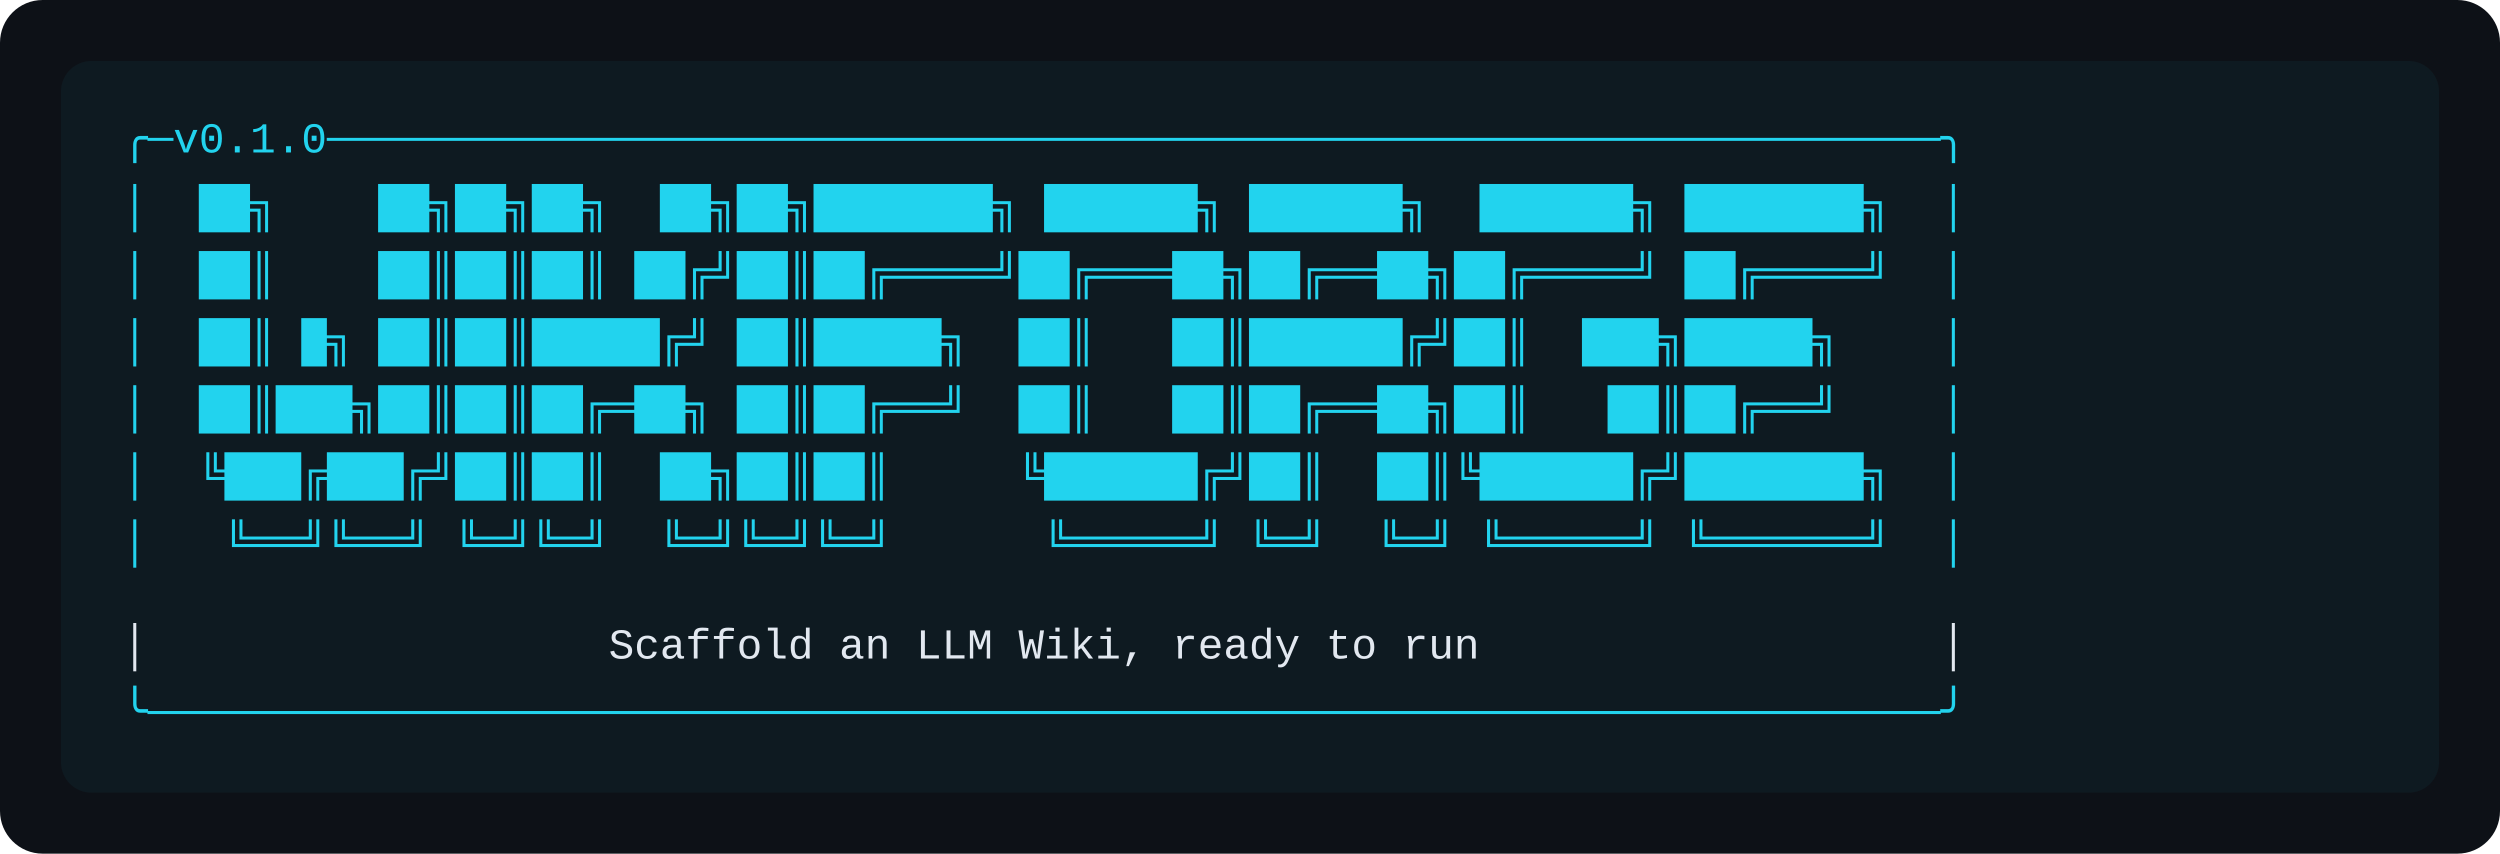
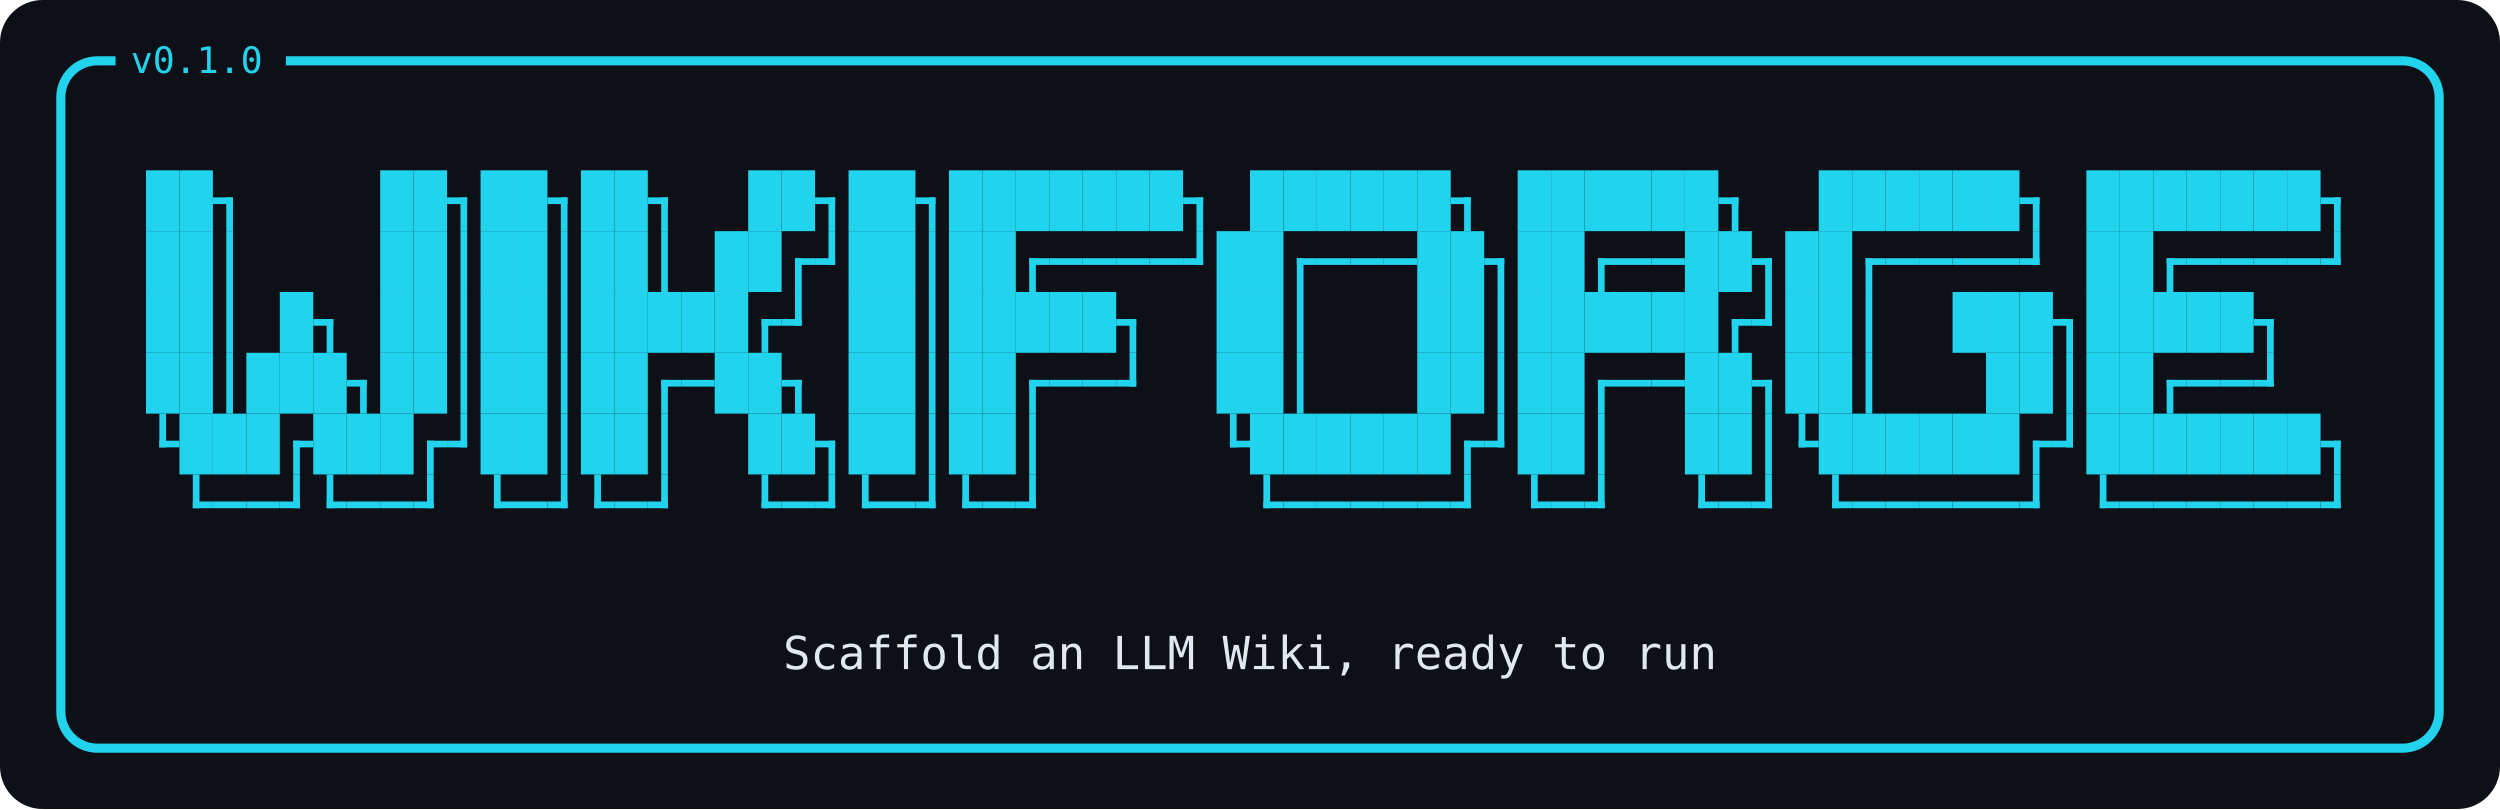
- <svg xmlns="http://www.w3.org/2000/svg" viewBox="0 0 820 280" width="820" height="280" role="img" aria-label="WikiForge — Scaffold an LLM Wiki, ready to run">
-   <defs>
-     <style>
-       .bg { fill: #0d1117; }
-       .glow { fill: #22d3ee; opacity: 0.05; }
-       .line {
-         font-family: ui-monospace, 'SFMono-Regular', Consolas, 'Liberation Mono', Menlo, 'Courier New', monospace;
-         font-size: 14px;
-         fill: #22d3ee;
-         letter-spacing: 0;
-       }
-       .tagline {
-         font-family: ui-monospace, 'SFMono-Regular', Consolas, 'Liberation Mono', Menlo, monospace;
-         font-size: 14px;
-         fill: #e2e8f0;
-       }
-     </style>
-   </defs>
-   <rect class="bg" x="0" y="0" width="820" height="280" rx="14" />
-   <rect class="glow" x="20" y="20" width="780" height="240" rx="10" />
-   <g xml:space="preserve" text-anchor="start">
-     <text class="line" x="40" y="50">╭─v0.1.0───────────────────────────────────────────────────────────────╮</text>
-     <text class="line" x="40" y="72">│  ██╗    ██╗██╗██╗  ██╗██╗███████╗ ██████╗ ██████╗  ██████╗ ███████╗  │</text>
-     <text class="line" x="40" y="94">│  ██║    ██║██║██║ ██╔╝██║██╔════╝██╔═══██╗██╔══██╗██╔════╝ ██╔════╝  │</text>
-     <text class="line" x="40" y="116">│  ██║ █╗ ██║██║█████╔╝ ██║█████╗  ██║   ██║██████╔╝██║  ███╗█████╗    │</text>
-     <text class="line" x="40" y="138">│  ██║███╗██║██║██╔═██╗ ██║██╔══╝  ██║   ██║██╔══██╗██║   ██║██╔══╝    │</text>
-     <text class="line" x="40" y="160">│  ╚███╔███╔╝██║██║  ██╗██║██║     ╚██████╔╝██║  ██║╚██████╔╝███████╗  │</text>
-     <text class="line" x="40" y="182">│   ╚══╝╚══╝ ╚═╝╚═╝  ╚═╝╚═╝╚═╝      ╚═════╝ ╚═╝  ╚═╝ ╚═════╝ ╚══════╝  │</text>
-     <text class="tagline" x="40" y="216">│                  Scaffold an LLM Wiki, ready to run                  │</text>
-     <text class="line" x="40" y="238">╰──────────────────────────────────────────────────────────────────────╯</text>
+ <svg xmlns="http://www.w3.org/2000/svg" viewBox="0 0 822 266" width="822" height="266" role="img" aria-label="WikiForge — Scaffold an LLM Wiki, ready to run">
+   <rect x="0" y="0" width="822" height="266" rx="14" fill="#0d1117" />
+   <rect x="20" y="20" width="782" height="226" rx="12" fill="none" stroke="#22d3ee" stroke-width="3" />
+   <rect x="38" y="11" width="56" height="18" fill="#0d1117" />
+   <text x="43" y="24" font-family="ui-monospace, SFMono-Regular, Menlo, Consolas, monospace" font-size="12" fill="#22d3ee" font-weight="500">v0.1.0</text>
+   <g>
+     <rect x="48" y="56" width="11" height="20" fill="#22d3ee" />
+     <rect x="59" y="56" width="11" height="20" fill="#22d3ee" />
+     <rect x="70" y="64.9" width="6.6" height="2.2" fill="#22d3ee" />
+     <rect x="74.4" y="64.9" width="2.2" height="11.1" fill="#22d3ee" />
+     <rect x="125" y="56" width="11" height="20" fill="#22d3ee" />
+     <rect x="136" y="56" width="11" height="20" fill="#22d3ee" />
+     <rect x="147" y="64.9" width="6.6" height="2.2" fill="#22d3ee" />
+     <rect x="151.4" y="64.9" width="2.2" height="11.1" fill="#22d3ee" />
+     <rect x="158" y="56" width="11" height="20" fill="#22d3ee" />
+     <rect x="169" y="56" width="11" height="20" fill="#22d3ee" />
+     <rect x="180" y="64.9" width="6.6" height="2.2" fill="#22d3ee" />
+     <rect x="184.4" y="64.9" width="2.2" height="11.1" fill="#22d3ee" />
+     <rect x="191" y="56" width="11" height="20" fill="#22d3ee" />
+     <rect x="202" y="56" width="11" height="20" fill="#22d3ee" />
+     <rect x="213" y="64.9" width="6.6" height="2.2" fill="#22d3ee" />
+     <rect x="217.4" y="64.9" width="2.2" height="11.1" fill="#22d3ee" />
+     <rect x="246" y="56" width="11" height="20" fill="#22d3ee" />
+     <rect x="257" y="56" width="11" height="20" fill="#22d3ee" />
+     <rect x="268" y="64.9" width="6.6" height="2.2" fill="#22d3ee" />
+     <rect x="272.4" y="64.9" width="2.2" height="11.1" fill="#22d3ee" />
+     <rect x="279" y="56" width="11" height="20" fill="#22d3ee" />
+     <rect x="290" y="56" width="11" height="20" fill="#22d3ee" />
+     <rect x="301" y="64.9" width="6.6" height="2.2" fill="#22d3ee" />
+     <rect x="305.4" y="64.9" width="2.2" height="11.1" fill="#22d3ee" />
+     <rect x="312" y="56" width="11" height="20" fill="#22d3ee" />
+     <rect x="323" y="56" width="11" height="20" fill="#22d3ee" />
+     <rect x="334" y="56" width="11" height="20" fill="#22d3ee" />
+     <rect x="345" y="56" width="11" height="20" fill="#22d3ee" />
+     <rect x="356" y="56" width="11" height="20" fill="#22d3ee" />
+     <rect x="367" y="56" width="11" height="20" fill="#22d3ee" />
+     <rect x="378" y="56" width="11" height="20" fill="#22d3ee" />
+     <rect x="389" y="64.9" width="6.6" height="2.2" fill="#22d3ee" />
+     <rect x="393.4" y="64.9" width="2.2" height="11.1" fill="#22d3ee" />
+     <rect x="411" y="56" width="11" height="20" fill="#22d3ee" />
+     <rect x="422" y="56" width="11" height="20" fill="#22d3ee" />
+     <rect x="433" y="56" width="11" height="20" fill="#22d3ee" />
+     <rect x="444" y="56" width="11" height="20" fill="#22d3ee" />
+     <rect x="455" y="56" width="11" height="20" fill="#22d3ee" />
+     <rect x="466" y="56" width="11" height="20" fill="#22d3ee" />
+     <rect x="477" y="64.9" width="6.6" height="2.2" fill="#22d3ee" />
+     <rect x="481.4" y="64.9" width="2.2" height="11.1" fill="#22d3ee" />
+     <rect x="499" y="56" width="11" height="20" fill="#22d3ee" />
+     <rect x="510" y="56" width="11" height="20" fill="#22d3ee" />
+     <rect x="521" y="56" width="11" height="20" fill="#22d3ee" />
+     <rect x="532" y="56" width="11" height="20" fill="#22d3ee" />
+     <rect x="543" y="56" width="11" height="20" fill="#22d3ee" />
+     <rect x="554" y="56" width="11" height="20" fill="#22d3ee" />
+     <rect x="565" y="64.9" width="6.6" height="2.2" fill="#22d3ee" />
+     <rect x="569.4" y="64.9" width="2.2" height="11.1" fill="#22d3ee" />
+     <rect x="598" y="56" width="11" height="20" fill="#22d3ee" />
+     <rect x="609" y="56" width="11" height="20" fill="#22d3ee" />
+     <rect x="620" y="56" width="11" height="20" fill="#22d3ee" />
+     <rect x="631" y="56" width="11" height="20" fill="#22d3ee" />
+     <rect x="642" y="56" width="11" height="20" fill="#22d3ee" />
+     <rect x="653" y="56" width="11" height="20" fill="#22d3ee" />
+     <rect x="664" y="64.9" width="6.6" height="2.2" fill="#22d3ee" />
+     <rect x="668.4" y="64.9" width="2.2" height="11.1" fill="#22d3ee" />
+     <rect x="686" y="56" width="11" height="20" fill="#22d3ee" />
+     <rect x="697" y="56" width="11" height="20" fill="#22d3ee" />
+     <rect x="708" y="56" width="11" height="20" fill="#22d3ee" />
+     <rect x="719" y="56" width="11" height="20" fill="#22d3ee" />
+     <rect x="730" y="56" width="11" height="20" fill="#22d3ee" />
+     <rect x="741" y="56" width="11" height="20" fill="#22d3ee" />
+     <rect x="752" y="56" width="11" height="20" fill="#22d3ee" />
+     <rect x="763" y="64.9" width="6.6" height="2.2" fill="#22d3ee" />
+     <rect x="767.4" y="64.9" width="2.2" height="11.1" fill="#22d3ee" />
+     <rect x="48" y="76" width="11" height="20" fill="#22d3ee" />
+     <rect x="59" y="76" width="11" height="20" fill="#22d3ee" />
+     <rect x="74.4" y="76" width="2.2" height="20" fill="#22d3ee" />
+     <rect x="125" y="76" width="11" height="20" fill="#22d3ee" />
+     <rect x="136" y="76" width="11" height="20" fill="#22d3ee" />
+     <rect x="151.4" y="76" width="2.2" height="20" fill="#22d3ee" />
+     <rect x="158" y="76" width="11" height="20" fill="#22d3ee" />
+     <rect x="169" y="76" width="11" height="20" fill="#22d3ee" />
+     <rect x="184.4" y="76" width="2.2" height="20" fill="#22d3ee" />
+     <rect x="191" y="76" width="11" height="20" fill="#22d3ee" />
+     <rect x="202" y="76" width="11" height="20" fill="#22d3ee" />
+     <rect x="217.4" y="76" width="2.2" height="20" fill="#22d3ee" />
+     <rect x="235" y="76" width="11" height="20" fill="#22d3ee" />
+     <rect x="246" y="76" width="11" height="20" fill="#22d3ee" />
+     <rect x="261.4" y="84.9" width="6.6" height="2.2" fill="#22d3ee" />
+     <rect x="261.4" y="84.9" width="2.2" height="11.1" fill="#22d3ee" />
+     <rect x="268" y="84.9" width="6.6" height="2.2" fill="#22d3ee" />
+     <rect x="272.4" y="76" width="2.2" height="11.1" fill="#22d3ee" />
+     <rect x="279" y="76" width="11" height="20" fill="#22d3ee" />
+     <rect x="290" y="76" width="11" height="20" fill="#22d3ee" />
+     <rect x="305.4" y="76" width="2.2" height="20" fill="#22d3ee" />
+     <rect x="312" y="76" width="11" height="20" fill="#22d3ee" />
+     <rect x="323" y="76" width="11" height="20" fill="#22d3ee" />
+     <rect x="338.4" y="84.9" width="6.6" height="2.2" fill="#22d3ee" />
+     <rect x="338.4" y="84.9" width="2.2" height="11.1" fill="#22d3ee" />
+     <rect x="345" y="84.9" width="11" height="2.2" fill="#22d3ee" />
+     <rect x="356" y="84.9" width="11" height="2.2" fill="#22d3ee" />
+     <rect x="367" y="84.9" width="11" height="2.2" fill="#22d3ee" />
+     <rect x="378" y="84.9" width="11" height="2.2" fill="#22d3ee" />
+     <rect x="389" y="84.9" width="6.6" height="2.2" fill="#22d3ee" />
+     <rect x="393.4" y="76" width="2.2" height="11.1" fill="#22d3ee" />
+     <rect x="400" y="76" width="11" height="20" fill="#22d3ee" />
+     <rect x="411" y="76" width="11" height="20" fill="#22d3ee" />
+     <rect x="426.4" y="84.9" width="6.6" height="2.2" fill="#22d3ee" />
+     <rect x="426.4" y="84.9" width="2.2" height="11.1" fill="#22d3ee" />
+     <rect x="433" y="84.9" width="11" height="2.2" fill="#22d3ee" />
+     <rect x="444" y="84.9" width="11" height="2.2" fill="#22d3ee" />
+     <rect x="455" y="84.9" width="11" height="2.2" fill="#22d3ee" />
+     <rect x="466" y="76" width="11" height="20" fill="#22d3ee" />
+     <rect x="477" y="76" width="11" height="20" fill="#22d3ee" />
+     <rect x="488" y="84.9" width="6.6" height="2.2" fill="#22d3ee" />
+     <rect x="492.4" y="84.9" width="2.2" height="11.1" fill="#22d3ee" />
+     <rect x="499" y="76" width="11" height="20" fill="#22d3ee" />
+     <rect x="510" y="76" width="11" height="20" fill="#22d3ee" />
+     <rect x="525.4" y="84.9" width="6.6" height="2.2" fill="#22d3ee" />
+     <rect x="525.4" y="84.9" width="2.2" height="11.1" fill="#22d3ee" />
+     <rect x="532" y="84.9" width="11" height="2.2" fill="#22d3ee" />
+     <rect x="543" y="84.9" width="11" height="2.2" fill="#22d3ee" />
+     <rect x="554" y="76" width="11" height="20" fill="#22d3ee" />
+     <rect x="565" y="76" width="11" height="20" fill="#22d3ee" />
+     <rect x="576" y="84.9" width="6.6" height="2.2" fill="#22d3ee" />
+     <rect x="580.4" y="84.9" width="2.2" height="11.1" fill="#22d3ee" />
+     <rect x="587" y="76" width="11" height="20" fill="#22d3ee" />
+     <rect x="598" y="76" width="11" height="20" fill="#22d3ee" />
+     <rect x="613.4" y="84.9" width="6.6" height="2.2" fill="#22d3ee" />
+     <rect x="613.4" y="84.9" width="2.2" height="11.1" fill="#22d3ee" />
+     <rect x="620" y="84.9" width="11" height="2.2" fill="#22d3ee" />
+     <rect x="631" y="84.9" width="11" height="2.2" fill="#22d3ee" />
+     <rect x="642" y="84.9" width="11" height="2.2" fill="#22d3ee" />
+     <rect x="653" y="84.9" width="11" height="2.2" fill="#22d3ee" />
+     <rect x="664" y="84.9" width="6.6" height="2.2" fill="#22d3ee" />
+     <rect x="668.4" y="76" width="2.2" height="11.1" fill="#22d3ee" />
+     <rect x="686" y="76" width="11" height="20" fill="#22d3ee" />
+     <rect x="697" y="76" width="11" height="20" fill="#22d3ee" />
+     <rect x="712.4" y="84.9" width="6.6" height="2.2" fill="#22d3ee" />
+     <rect x="712.4" y="84.9" width="2.2" height="11.1" fill="#22d3ee" />
+     <rect x="719" y="84.9" width="11" height="2.2" fill="#22d3ee" />
+     <rect x="730" y="84.9" width="11" height="2.2" fill="#22d3ee" />
+     <rect x="741" y="84.9" width="11" height="2.2" fill="#22d3ee" />
+     <rect x="752" y="84.9" width="11" height="2.2" fill="#22d3ee" />
+     <rect x="763" y="84.9" width="6.6" height="2.2" fill="#22d3ee" />
+     <rect x="767.4" y="76" width="2.2" height="11.1" fill="#22d3ee" />
+     <rect x="48" y="96" width="11" height="20" fill="#22d3ee" />
+     <rect x="59" y="96" width="11" height="20" fill="#22d3ee" />
+     <rect x="74.4" y="96" width="2.2" height="20" fill="#22d3ee" />
+     <rect x="92" y="96" width="11" height="20" fill="#22d3ee" />
+     <rect x="103" y="104.9" width="6.6" height="2.2" fill="#22d3ee" />
+     <rect x="107.4" y="104.9" width="2.2" height="11.1" fill="#22d3ee" />
+     <rect x="125" y="96" width="11" height="20" fill="#22d3ee" />
+     <rect x="136" y="96" width="11" height="20" fill="#22d3ee" />
+     <rect x="151.4" y="96" width="2.2" height="20" fill="#22d3ee" />
+     <rect x="158" y="96" width="11" height="20" fill="#22d3ee" />
+     <rect x="169" y="96" width="11" height="20" fill="#22d3ee" />
+     <rect x="184.4" y="96" width="2.2" height="20" fill="#22d3ee" />
+     <rect x="191" y="96" width="11" height="20" fill="#22d3ee" />
+     <rect x="202" y="96" width="11" height="20" fill="#22d3ee" />
+     <rect x="213" y="96" width="11" height="20" fill="#22d3ee" />
+     <rect x="224" y="96" width="11" height="20" fill="#22d3ee" />
+     <rect x="235" y="96" width="11" height="20" fill="#22d3ee" />
+     <rect x="250.4" y="104.9" width="6.6" height="2.2" fill="#22d3ee" />
+     <rect x="250.4" y="104.9" width="2.2" height="11.1" fill="#22d3ee" />
+     <rect x="257" y="104.9" width="6.6" height="2.2" fill="#22d3ee" />
+     <rect x="261.4" y="96" width="2.2" height="11.1" fill="#22d3ee" />
+     <rect x="279" y="96" width="11" height="20" fill="#22d3ee" />
+     <rect x="290" y="96" width="11" height="20" fill="#22d3ee" />
+     <rect x="305.4" y="96" width="2.2" height="20" fill="#22d3ee" />
+     <rect x="312" y="96" width="11" height="20" fill="#22d3ee" />
+     <rect x="323" y="96" width="11" height="20" fill="#22d3ee" />
+     <rect x="334" y="96" width="11" height="20" fill="#22d3ee" />
+     <rect x="345" y="96" width="11" height="20" fill="#22d3ee" />
+     <rect x="356" y="96" width="11" height="20" fill="#22d3ee" />
+     <rect x="367" y="104.9" width="6.6" height="2.2" fill="#22d3ee" />
+     <rect x="371.4" y="104.9" width="2.2" height="11.1" fill="#22d3ee" />
+     <rect x="400" y="96" width="11" height="20" fill="#22d3ee" />
+     <rect x="411" y="96" width="11" height="20" fill="#22d3ee" />
+     <rect x="426.4" y="96" width="2.2" height="20" fill="#22d3ee" />
+     <rect x="466" y="96" width="11" height="20" fill="#22d3ee" />
+     <rect x="477" y="96" width="11" height="20" fill="#22d3ee" />
+     <rect x="492.4" y="96" width="2.2" height="20" fill="#22d3ee" />
+     <rect x="499" y="96" width="11" height="20" fill="#22d3ee" />
+     <rect x="510" y="96" width="11" height="20" fill="#22d3ee" />
+     <rect x="521" y="96" width="11" height="20" fill="#22d3ee" />
+     <rect x="532" y="96" width="11" height="20" fill="#22d3ee" />
+     <rect x="543" y="96" width="11" height="20" fill="#22d3ee" />
+     <rect x="554" y="96" width="11" height="20" fill="#22d3ee" />
+     <rect x="569.4" y="104.9" width="6.6" height="2.2" fill="#22d3ee" />
+     <rect x="569.4" y="104.9" width="2.2" height="11.1" fill="#22d3ee" />
+     <rect x="576" y="104.9" width="6.6" height="2.2" fill="#22d3ee" />
+     <rect x="580.4" y="96" width="2.2" height="11.1" fill="#22d3ee" />
+     <rect x="587" y="96" width="11" height="20" fill="#22d3ee" />
+     <rect x="598" y="96" width="11" height="20" fill="#22d3ee" />
+     <rect x="613.4" y="96" width="2.2" height="20" fill="#22d3ee" />
+     <rect x="642" y="96" width="11" height="20" fill="#22d3ee" />
+     <rect x="653" y="96" width="11" height="20" fill="#22d3ee" />
+     <rect x="664" y="96" width="11" height="20" fill="#22d3ee" />
+     <rect x="675" y="104.9" width="6.6" height="2.2" fill="#22d3ee" />
+     <rect x="679.4" y="104.9" width="2.2" height="11.1" fill="#22d3ee" />
+     <rect x="686" y="96" width="11" height="20" fill="#22d3ee" />
+     <rect x="697" y="96" width="11" height="20" fill="#22d3ee" />
+     <rect x="708" y="96" width="11" height="20" fill="#22d3ee" />
+     <rect x="719" y="96" width="11" height="20" fill="#22d3ee" />
+     <rect x="730" y="96" width="11" height="20" fill="#22d3ee" />
+     <rect x="741" y="104.9" width="6.6" height="2.2" fill="#22d3ee" />
+     <rect x="745.4" y="104.9" width="2.2" height="11.1" fill="#22d3ee" />
+     <rect x="48" y="116" width="11" height="20" fill="#22d3ee" />
+     <rect x="59" y="116" width="11" height="20" fill="#22d3ee" />
+     <rect x="74.4" y="116" width="2.2" height="20" fill="#22d3ee" />
+     <rect x="81" y="116" width="11" height="20" fill="#22d3ee" />
+     <rect x="92" y="116" width="11" height="20" fill="#22d3ee" />
+     <rect x="103" y="116" width="11" height="20" fill="#22d3ee" />
+     <rect x="114" y="124.9" width="6.6" height="2.2" fill="#22d3ee" />
+     <rect x="118.4" y="124.9" width="2.2" height="11.1" fill="#22d3ee" />
+     <rect x="125" y="116" width="11" height="20" fill="#22d3ee" />
+     <rect x="136" y="116" width="11" height="20" fill="#22d3ee" />
+     <rect x="151.4" y="116" width="2.2" height="20" fill="#22d3ee" />
+     <rect x="158" y="116" width="11" height="20" fill="#22d3ee" />
+     <rect x="169" y="116" width="11" height="20" fill="#22d3ee" />
+     <rect x="184.4" y="116" width="2.2" height="20" fill="#22d3ee" />
+     <rect x="191" y="116" width="11" height="20" fill="#22d3ee" />
+     <rect x="202" y="116" width="11" height="20" fill="#22d3ee" />
+     <rect x="217.4" y="124.9" width="6.6" height="2.2" fill="#22d3ee" />
+     <rect x="217.4" y="124.9" width="2.2" height="11.1" fill="#22d3ee" />
+     <rect x="224" y="124.9" width="11" height="2.2" fill="#22d3ee" />
+     <rect x="235" y="116" width="11" height="20" fill="#22d3ee" />
+     <rect x="246" y="116" width="11" height="20" fill="#22d3ee" />
+     <rect x="257" y="124.9" width="6.6" height="2.2" fill="#22d3ee" />
+     <rect x="261.4" y="124.9" width="2.2" height="11.1" fill="#22d3ee" />
+     <rect x="279" y="116" width="11" height="20" fill="#22d3ee" />
+     <rect x="290" y="116" width="11" height="20" fill="#22d3ee" />
+     <rect x="305.4" y="116" width="2.2" height="20" fill="#22d3ee" />
+     <rect x="312" y="116" width="11" height="20" fill="#22d3ee" />
+     <rect x="323" y="116" width="11" height="20" fill="#22d3ee" />
+     <rect x="338.4" y="124.9" width="6.6" height="2.2" fill="#22d3ee" />
+     <rect x="338.4" y="124.9" width="2.2" height="11.1" fill="#22d3ee" />
+     <rect x="345" y="124.9" width="11" height="2.2" fill="#22d3ee" />
+     <rect x="356" y="124.9" width="11" height="2.2" fill="#22d3ee" />
+     <rect x="367" y="124.9" width="6.6" height="2.2" fill="#22d3ee" />
+     <rect x="371.4" y="116" width="2.2" height="11.1" fill="#22d3ee" />
+     <rect x="400" y="116" width="11" height="20" fill="#22d3ee" />
+     <rect x="411" y="116" width="11" height="20" fill="#22d3ee" />
+     <rect x="426.4" y="116" width="2.2" height="20" fill="#22d3ee" />
+     <rect x="466" y="116" width="11" height="20" fill="#22d3ee" />
+     <rect x="477" y="116" width="11" height="20" fill="#22d3ee" />
+     <rect x="492.4" y="116" width="2.2" height="20" fill="#22d3ee" />
+     <rect x="499" y="116" width="11" height="20" fill="#22d3ee" />
+     <rect x="510" y="116" width="11" height="20" fill="#22d3ee" />
+     <rect x="525.4" y="124.9" width="6.6" height="2.2" fill="#22d3ee" />
+     <rect x="525.4" y="124.9" width="2.2" height="11.1" fill="#22d3ee" />
+     <rect x="532" y="124.9" width="11" height="2.2" fill="#22d3ee" />
+     <rect x="543" y="124.9" width="11" height="2.2" fill="#22d3ee" />
+     <rect x="554" y="116" width="11" height="20" fill="#22d3ee" />
+     <rect x="565" y="116" width="11" height="20" fill="#22d3ee" />
+     <rect x="576" y="124.9" width="6.6" height="2.2" fill="#22d3ee" />
+     <rect x="580.4" y="124.9" width="2.2" height="11.1" fill="#22d3ee" />
+     <rect x="587" y="116" width="11" height="20" fill="#22d3ee" />
+     <rect x="598" y="116" width="11" height="20" fill="#22d3ee" />
+     <rect x="613.4" y="116" width="2.2" height="20" fill="#22d3ee" />
+     <rect x="653" y="116" width="11" height="20" fill="#22d3ee" />
+     <rect x="664" y="116" width="11" height="20" fill="#22d3ee" />
+     <rect x="679.4" y="116" width="2.2" height="20" fill="#22d3ee" />
+     <rect x="686" y="116" width="11" height="20" fill="#22d3ee" />
+     <rect x="697" y="116" width="11" height="20" fill="#22d3ee" />
+     <rect x="712.4" y="124.9" width="6.6" height="2.2" fill="#22d3ee" />
+     <rect x="712.4" y="124.9" width="2.2" height="11.1" fill="#22d3ee" />
+     <rect x="719" y="124.9" width="11" height="2.2" fill="#22d3ee" />
+     <rect x="730" y="124.9" width="11" height="2.2" fill="#22d3ee" />
+     <rect x="741" y="124.9" width="6.6" height="2.2" fill="#22d3ee" />
+     <rect x="745.4" y="116" width="2.2" height="11.1" fill="#22d3ee" />
+     <rect x="52.4" y="144.9" width="6.6" height="2.2" fill="#22d3ee" />
+     <rect x="52.4" y="136" width="2.2" height="11.1" fill="#22d3ee" />
+     <rect x="59" y="136" width="11" height="20" fill="#22d3ee" />
+     <rect x="70" y="136" width="11" height="20" fill="#22d3ee" />
+     <rect x="81" y="136" width="11" height="20" fill="#22d3ee" />
+     <rect x="96.4" y="144.9" width="6.6" height="2.2" fill="#22d3ee" />
+     <rect x="96.4" y="144.9" width="2.2" height="11.1" fill="#22d3ee" />
+     <rect x="103" y="136" width="11" height="20" fill="#22d3ee" />
+     <rect x="114" y="136" width="11" height="20" fill="#22d3ee" />
+     <rect x="125" y="136" width="11" height="20" fill="#22d3ee" />
+     <rect x="140.4" y="144.9" width="6.6" height="2.2" fill="#22d3ee" />
+     <rect x="140.4" y="144.9" width="2.2" height="11.1" fill="#22d3ee" />
+     <rect x="147" y="144.9" width="6.6" height="2.2" fill="#22d3ee" />
+     <rect x="151.4" y="136" width="2.2" height="11.1" fill="#22d3ee" />
+     <rect x="158" y="136" width="11" height="20" fill="#22d3ee" />
+     <rect x="169" y="136" width="11" height="20" fill="#22d3ee" />
+     <rect x="184.4" y="136" width="2.2" height="20" fill="#22d3ee" />
+     <rect x="191" y="136" width="11" height="20" fill="#22d3ee" />
+     <rect x="202" y="136" width="11" height="20" fill="#22d3ee" />
+     <rect x="217.4" y="136" width="2.2" height="20" fill="#22d3ee" />
+     <rect x="246" y="136" width="11" height="20" fill="#22d3ee" />
+     <rect x="257" y="136" width="11" height="20" fill="#22d3ee" />
+     <rect x="268" y="144.9" width="6.6" height="2.2" fill="#22d3ee" />
+     <rect x="272.4" y="144.9" width="2.2" height="11.1" fill="#22d3ee" />
+     <rect x="279" y="136" width="11" height="20" fill="#22d3ee" />
+     <rect x="290" y="136" width="11" height="20" fill="#22d3ee" />
+     <rect x="305.4" y="136" width="2.2" height="20" fill="#22d3ee" />
+     <rect x="312" y="136" width="11" height="20" fill="#22d3ee" />
+     <rect x="323" y="136" width="11" height="20" fill="#22d3ee" />
+     <rect x="338.4" y="136" width="2.2" height="20" fill="#22d3ee" />
+     <rect x="404.4" y="144.9" width="6.6" height="2.2" fill="#22d3ee" />
+     <rect x="404.4" y="136" width="2.2" height="11.1" fill="#22d3ee" />
+     <rect x="411" y="136" width="11" height="20" fill="#22d3ee" />
+     <rect x="422" y="136" width="11" height="20" fill="#22d3ee" />
+     <rect x="433" y="136" width="11" height="20" fill="#22d3ee" />
+     <rect x="444" y="136" width="11" height="20" fill="#22d3ee" />
+     <rect x="455" y="136" width="11" height="20" fill="#22d3ee" />
+     <rect x="466" y="136" width="11" height="20" fill="#22d3ee" />
+     <rect x="481.4" y="144.9" width="6.6" height="2.2" fill="#22d3ee" />
+     <rect x="481.4" y="144.9" width="2.2" height="11.1" fill="#22d3ee" />
+     <rect x="488" y="144.9" width="6.6" height="2.2" fill="#22d3ee" />
+     <rect x="492.4" y="136" width="2.2" height="11.1" fill="#22d3ee" />
+     <rect x="499" y="136" width="11" height="20" fill="#22d3ee" />
+     <rect x="510" y="136" width="11" height="20" fill="#22d3ee" />
+     <rect x="525.4" y="136" width="2.2" height="20" fill="#22d3ee" />
+     <rect x="554" y="136" width="11" height="20" fill="#22d3ee" />
+     <rect x="565" y="136" width="11" height="20" fill="#22d3ee" />
+     <rect x="580.4" y="136" width="2.2" height="20" fill="#22d3ee" />
+     <rect x="591.4" y="144.9" width="6.6" height="2.2" fill="#22d3ee" />
+     <rect x="591.4" y="136" width="2.2" height="11.1" fill="#22d3ee" />
+     <rect x="598" y="136" width="11" height="20" fill="#22d3ee" />
+     <rect x="609" y="136" width="11" height="20" fill="#22d3ee" />
+     <rect x="620" y="136" width="11" height="20" fill="#22d3ee" />
+     <rect x="631" y="136" width="11" height="20" fill="#22d3ee" />
+     <rect x="642" y="136" width="11" height="20" fill="#22d3ee" />
+     <rect x="653" y="136" width="11" height="20" fill="#22d3ee" />
+     <rect x="668.4" y="144.9" width="6.6" height="2.2" fill="#22d3ee" />
+     <rect x="668.4" y="144.9" width="2.2" height="11.1" fill="#22d3ee" />
+     <rect x="675" y="144.9" width="6.6" height="2.2" fill="#22d3ee" />
+     <rect x="679.4" y="136" width="2.2" height="11.1" fill="#22d3ee" />
+     <rect x="686" y="136" width="11" height="20" fill="#22d3ee" />
+     <rect x="697" y="136" width="11" height="20" fill="#22d3ee" />
+     <rect x="708" y="136" width="11" height="20" fill="#22d3ee" />
+     <rect x="719" y="136" width="11" height="20" fill="#22d3ee" />
+     <rect x="730" y="136" width="11" height="20" fill="#22d3ee" />
+     <rect x="741" y="136" width="11" height="20" fill="#22d3ee" />
+     <rect x="752" y="136" width="11" height="20" fill="#22d3ee" />
+     <rect x="763" y="144.9" width="6.6" height="2.2" fill="#22d3ee" />
+     <rect x="767.4" y="144.9" width="2.2" height="11.1" fill="#22d3ee" />
+     <rect x="63.4" y="164.9" width="6.6" height="2.2" fill="#22d3ee" />
+     <rect x="63.4" y="156" width="2.2" height="11.1" fill="#22d3ee" />
+     <rect x="70" y="164.9" width="11" height="2.2" fill="#22d3ee" />
+     <rect x="81" y="164.9" width="11" height="2.2" fill="#22d3ee" />
+     <rect x="92" y="164.9" width="6.6" height="2.2" fill="#22d3ee" />
+     <rect x="96.4" y="156" width="2.2" height="11.1" fill="#22d3ee" />
+     <rect x="107.4" y="164.9" width="6.6" height="2.2" fill="#22d3ee" />
+     <rect x="107.4" y="156" width="2.2" height="11.1" fill="#22d3ee" />
+     <rect x="114" y="164.9" width="11" height="2.2" fill="#22d3ee" />
+     <rect x="125" y="164.9" width="11" height="2.2" fill="#22d3ee" />
+     <rect x="136" y="164.9" width="6.6" height="2.2" fill="#22d3ee" />
+     <rect x="140.4" y="156" width="2.2" height="11.1" fill="#22d3ee" />
+     <rect x="162.4" y="164.9" width="6.6" height="2.2" fill="#22d3ee" />
+     <rect x="162.4" y="156" width="2.2" height="11.1" fill="#22d3ee" />
+     <rect x="169" y="164.9" width="11" height="2.2" fill="#22d3ee" />
+     <rect x="180" y="164.9" width="6.6" height="2.2" fill="#22d3ee" />
+     <rect x="184.4" y="156" width="2.2" height="11.1" fill="#22d3ee" />
+     <rect x="195.4" y="164.9" width="6.6" height="2.2" fill="#22d3ee" />
+     <rect x="195.4" y="156" width="2.2" height="11.1" fill="#22d3ee" />
+     <rect x="202" y="164.9" width="11" height="2.2" fill="#22d3ee" />
+     <rect x="213" y="164.9" width="6.6" height="2.2" fill="#22d3ee" />
+     <rect x="217.4" y="156" width="2.2" height="11.1" fill="#22d3ee" />
+     <rect x="250.4" y="164.9" width="6.6" height="2.2" fill="#22d3ee" />
+     <rect x="250.4" y="156" width="2.2" height="11.1" fill="#22d3ee" />
+     <rect x="257" y="164.9" width="11" height="2.2" fill="#22d3ee" />
+     <rect x="268" y="164.9" width="6.6" height="2.2" fill="#22d3ee" />
+     <rect x="272.4" y="156" width="2.2" height="11.1" fill="#22d3ee" />
+     <rect x="283.4" y="164.9" width="6.6" height="2.2" fill="#22d3ee" />
+     <rect x="283.4" y="156" width="2.2" height="11.1" fill="#22d3ee" />
+     <rect x="290" y="164.9" width="11" height="2.2" fill="#22d3ee" />
+     <rect x="301" y="164.9" width="6.6" height="2.2" fill="#22d3ee" />
+     <rect x="305.4" y="156" width="2.2" height="11.1" fill="#22d3ee" />
+     <rect x="316.4" y="164.9" width="6.6" height="2.2" fill="#22d3ee" />
+     <rect x="316.4" y="156" width="2.2" height="11.1" fill="#22d3ee" />
+     <rect x="323" y="164.9" width="11" height="2.2" fill="#22d3ee" />
+     <rect x="334" y="164.9" width="6.6" height="2.2" fill="#22d3ee" />
+     <rect x="338.4" y="156" width="2.2" height="11.1" fill="#22d3ee" />
+     <rect x="415.4" y="164.9" width="6.6" height="2.2" fill="#22d3ee" />
+     <rect x="415.4" y="156" width="2.2" height="11.1" fill="#22d3ee" />
+     <rect x="422" y="164.9" width="11" height="2.2" fill="#22d3ee" />
+     <rect x="433" y="164.9" width="11" height="2.2" fill="#22d3ee" />
+     <rect x="444" y="164.9" width="11" height="2.2" fill="#22d3ee" />
+     <rect x="455" y="164.9" width="11" height="2.2" fill="#22d3ee" />
+     <rect x="466" y="164.9" width="11" height="2.2" fill="#22d3ee" />
+     <rect x="477" y="164.9" width="6.6" height="2.2" fill="#22d3ee" />
+     <rect x="481.4" y="156" width="2.2" height="11.1" fill="#22d3ee" />
+     <rect x="503.4" y="164.9" width="6.6" height="2.2" fill="#22d3ee" />
+     <rect x="503.4" y="156" width="2.2" height="11.1" fill="#22d3ee" />
+     <rect x="510" y="164.9" width="11" height="2.2" fill="#22d3ee" />
+     <rect x="521" y="164.9" width="6.6" height="2.2" fill="#22d3ee" />
+     <rect x="525.4" y="156" width="2.2" height="11.1" fill="#22d3ee" />
+     <rect x="558.4" y="164.9" width="6.6" height="2.2" fill="#22d3ee" />
+     <rect x="558.4" y="156" width="2.2" height="11.1" fill="#22d3ee" />
+     <rect x="565" y="164.9" width="11" height="2.2" fill="#22d3ee" />
+     <rect x="576" y="164.9" width="6.6" height="2.2" fill="#22d3ee" />
+     <rect x="580.4" y="156" width="2.2" height="11.1" fill="#22d3ee" />
+     <rect x="602.4" y="164.9" width="6.6" height="2.2" fill="#22d3ee" />
+     <rect x="602.4" y="156" width="2.2" height="11.1" fill="#22d3ee" />
+     <rect x="609" y="164.9" width="11" height="2.2" fill="#22d3ee" />
+     <rect x="620" y="164.9" width="11" height="2.2" fill="#22d3ee" />
+     <rect x="631" y="164.9" width="11" height="2.2" fill="#22d3ee" />
+     <rect x="642" y="164.9" width="11" height="2.2" fill="#22d3ee" />
+     <rect x="653" y="164.9" width="11" height="2.2" fill="#22d3ee" />
+     <rect x="664" y="164.9" width="6.6" height="2.2" fill="#22d3ee" />
+     <rect x="668.4" y="156" width="2.2" height="11.1" fill="#22d3ee" />
+     <rect x="690.4" y="164.9" width="6.6" height="2.2" fill="#22d3ee" />
+     <rect x="690.4" y="156" width="2.2" height="11.1" fill="#22d3ee" />
+     <rect x="697" y="164.9" width="11" height="2.2" fill="#22d3ee" />
+     <rect x="708" y="164.9" width="11" height="2.2" fill="#22d3ee" />
+     <rect x="719" y="164.9" width="11" height="2.2" fill="#22d3ee" />
+     <rect x="730" y="164.9" width="11" height="2.2" fill="#22d3ee" />
+     <rect x="741" y="164.9" width="11" height="2.2" fill="#22d3ee" />
+     <rect x="752" y="164.9" width="11" height="2.2" fill="#22d3ee" />
+     <rect x="763" y="164.9" width="6.6" height="2.2" fill="#22d3ee" />
+     <rect x="767.4" y="156" width="2.2" height="11.1" fill="#22d3ee" />
  </g>
+   <text x="411" y="220" font-family="ui-monospace, SFMono-Regular, Menlo, Consolas, monospace" font-size="15" fill="#e2e8f0" text-anchor="middle">Scaffold an LLM Wiki, ready to run</text>
</svg>
